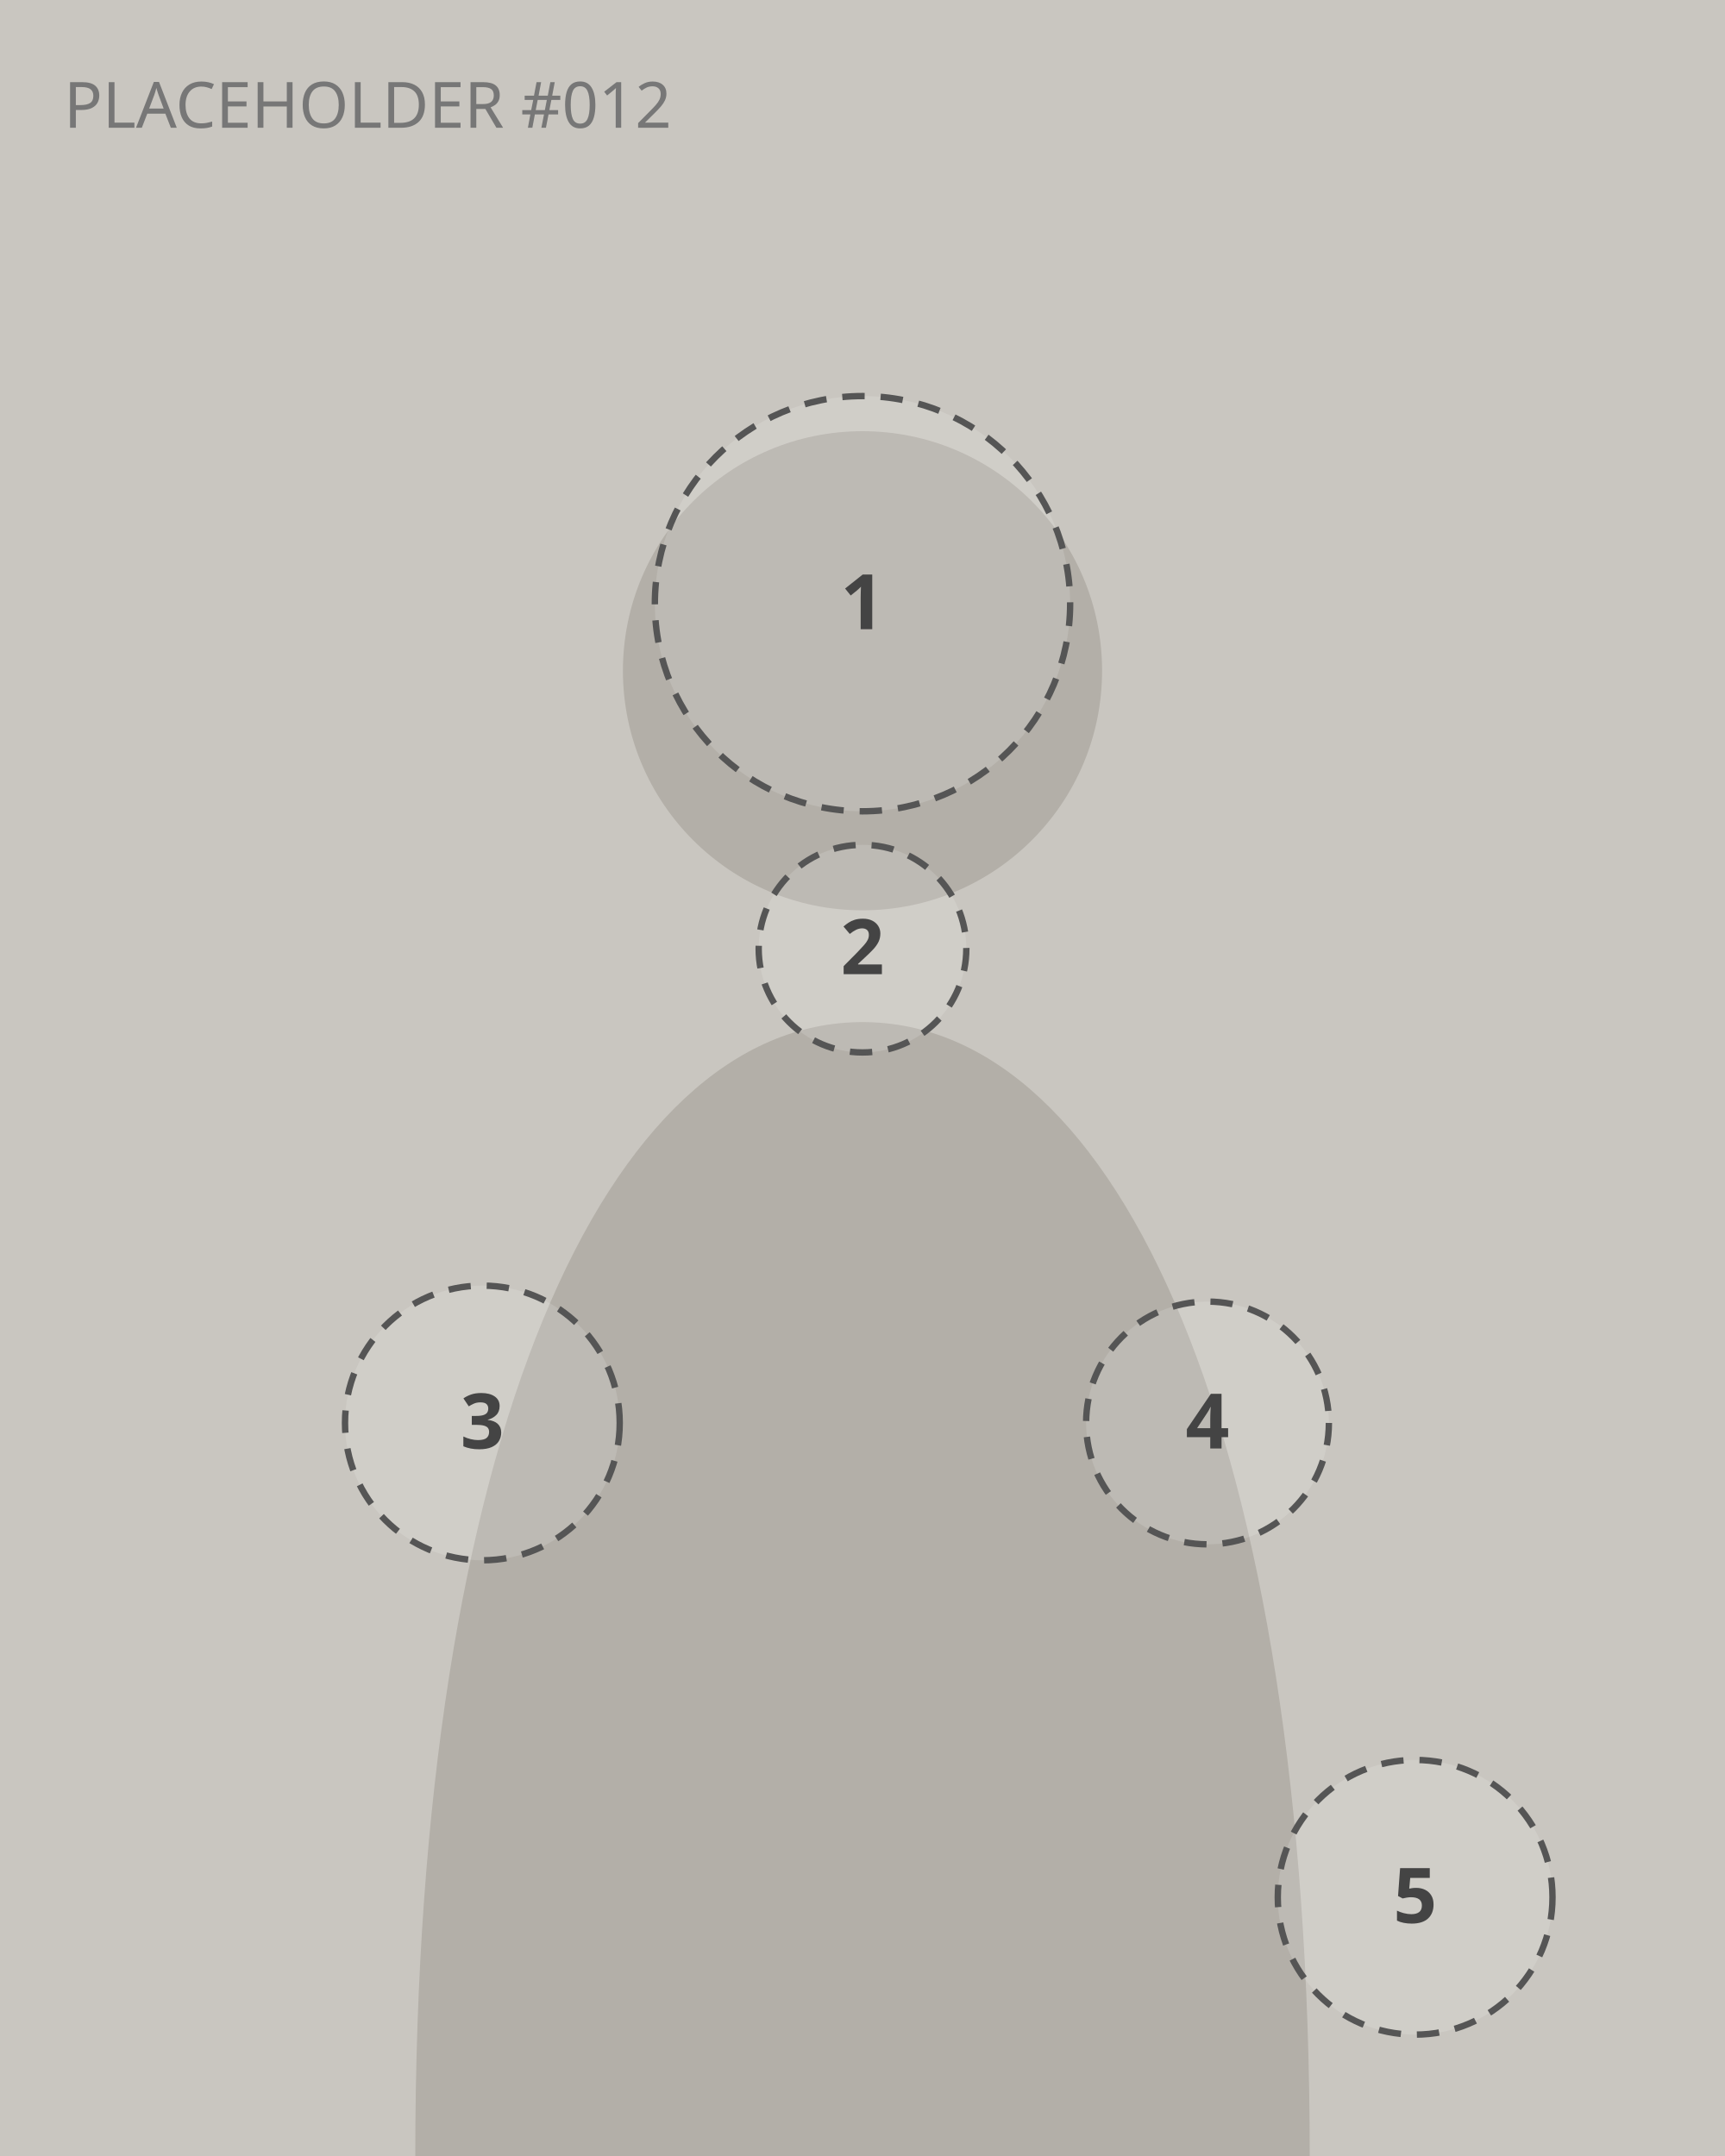
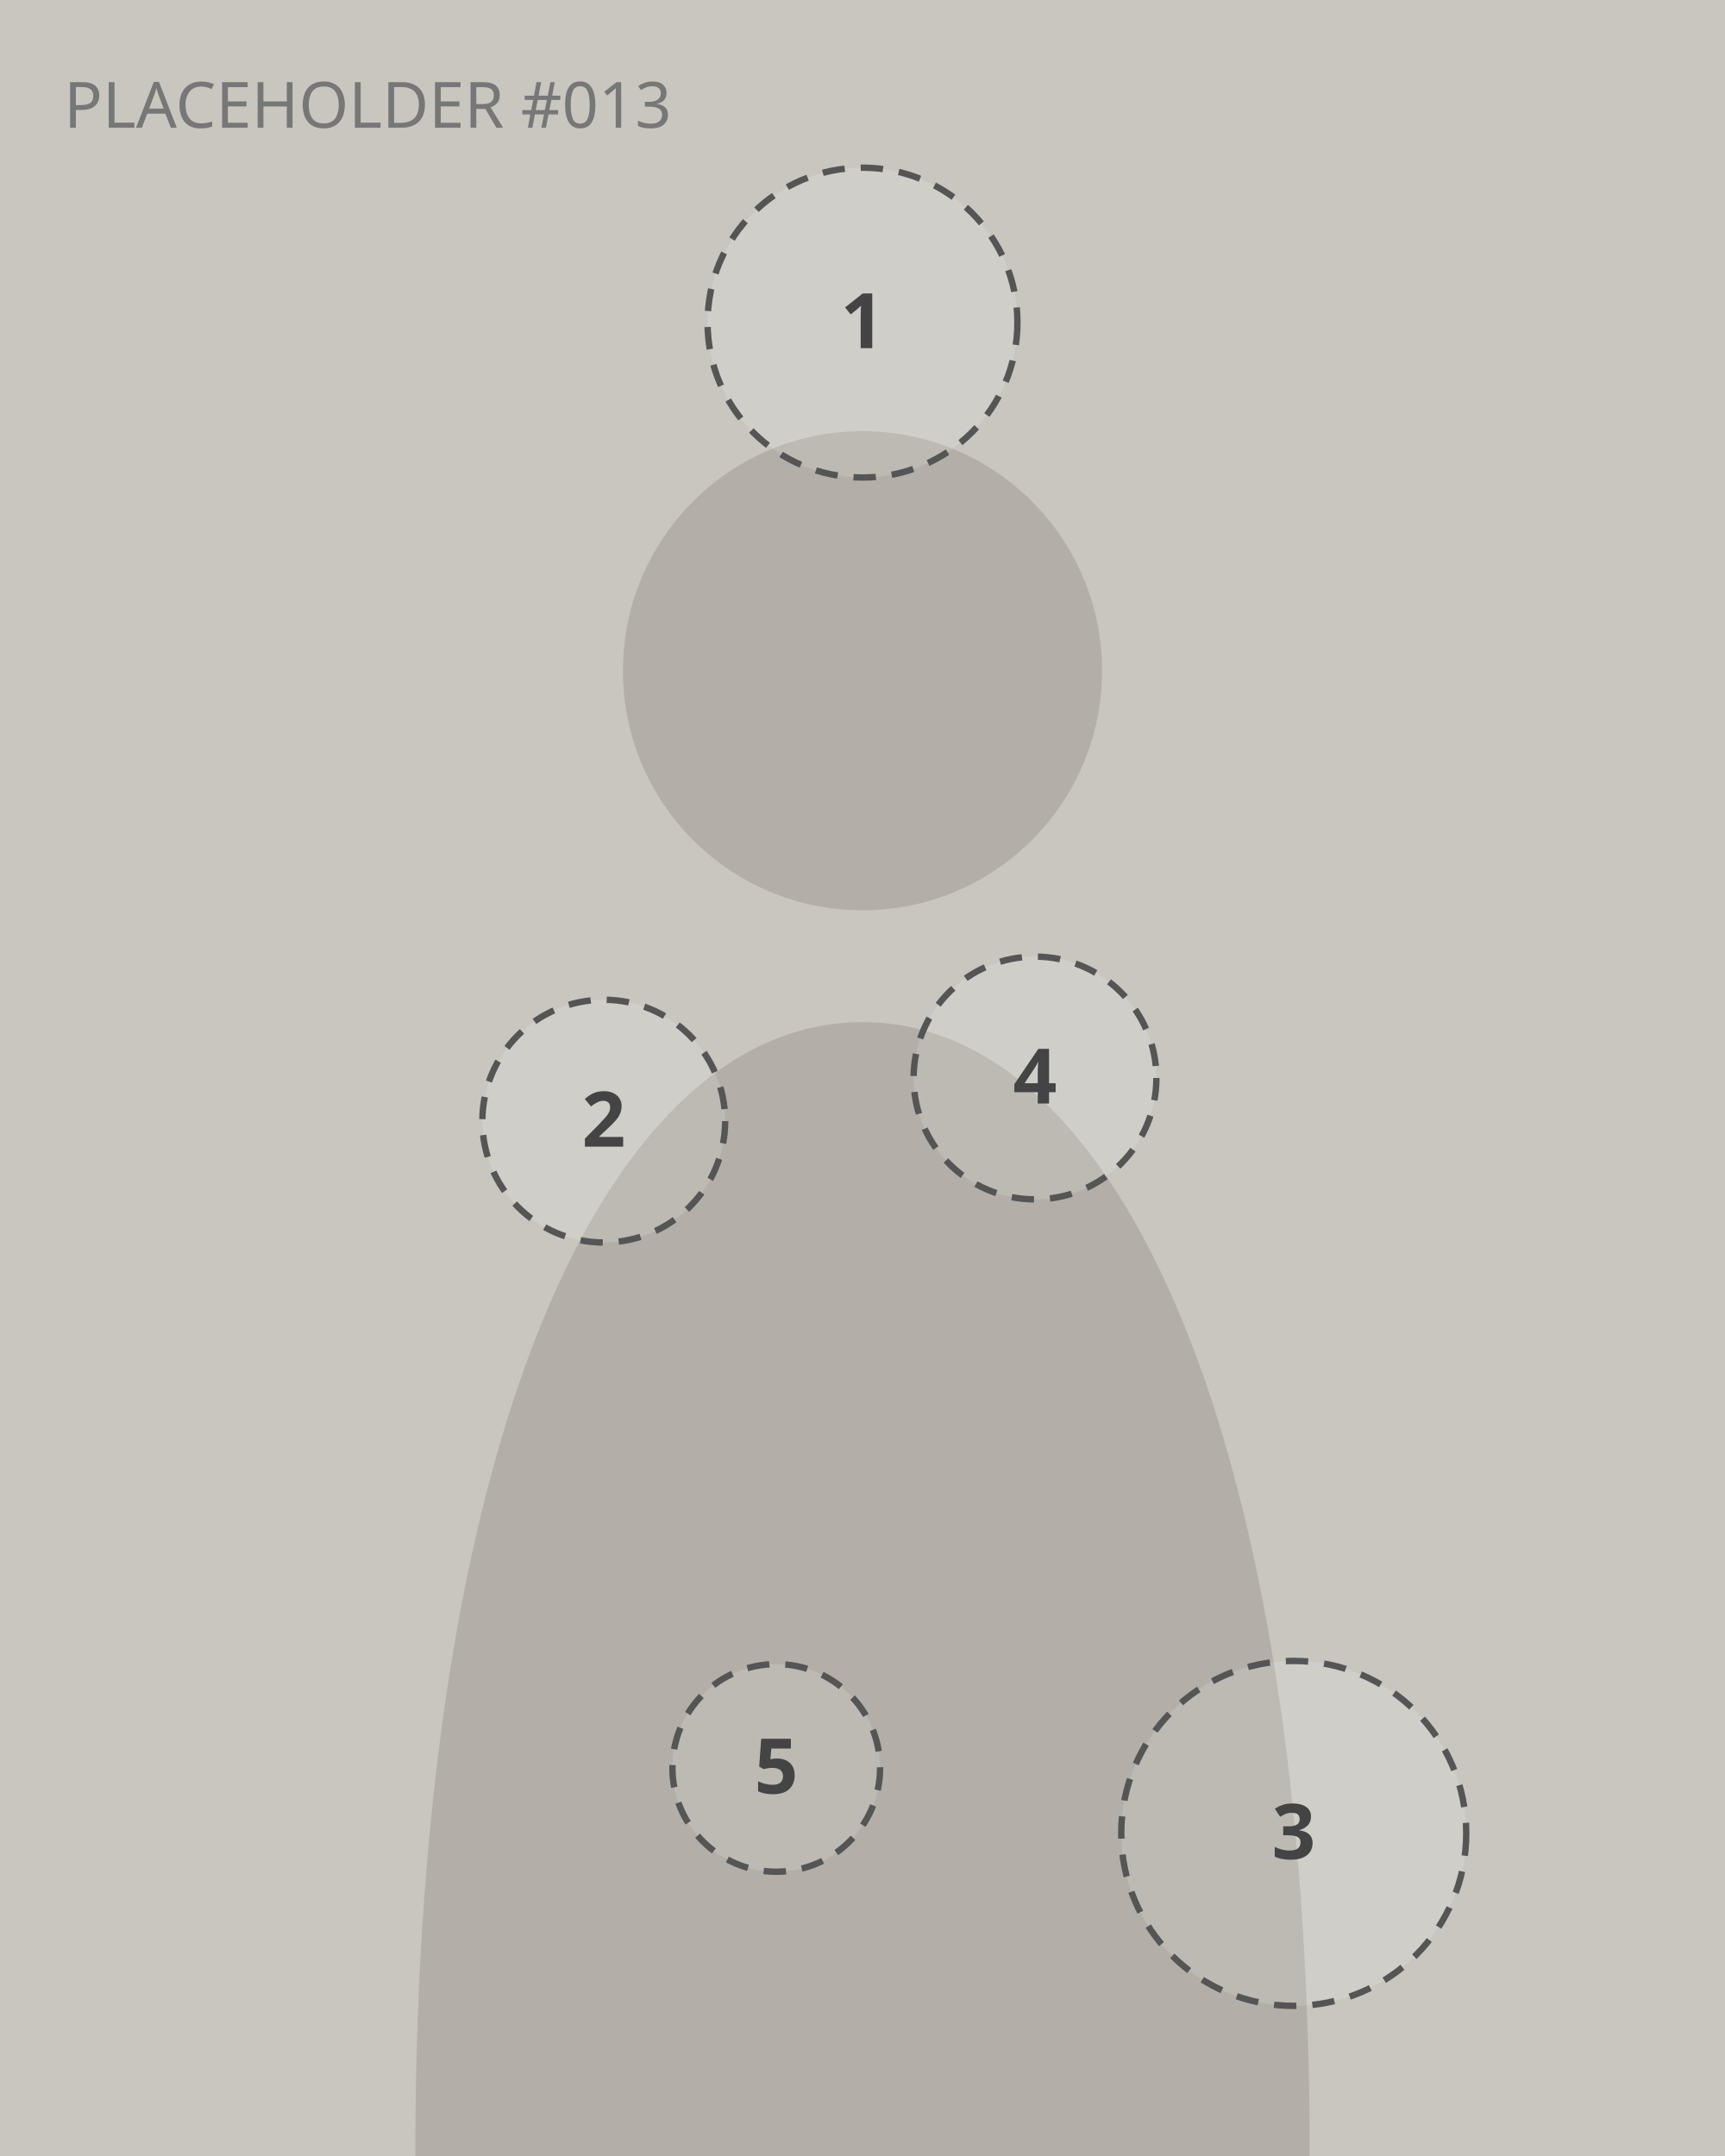
<svg xmlns="http://www.w3.org/2000/svg" viewBox="0 0 1080 1350" width="1080" height="1350">
  <rect width="1080" height="1350" fill="#c9c6c0" />
  <circle cx="540" cy="420" r="150" fill="#b3afa8" />
  <path d="M260 1350 C260 900 380 640 540 640 C700 640 820 900 820 1350 Z" fill="#b3afa8" />
-   <text x="40" y="80" font-size="40" fill="#777" font-family="sans-serif">PLACEHOLDER #012</text>
-   <circle cx="540" cy="378" r="130" fill="#ffffff22" stroke="#555" stroke-width="4" stroke-dasharray="14 10" />
-   <text x="540" y="394" font-size="48" text-anchor="middle" fill="#444" font-family="sans-serif" font-weight="700">1</text>
-   <circle cx="540" cy="594" r="65" fill="#ffffff22" stroke="#555" stroke-width="4" stroke-dasharray="14 10" />
-   <text x="540" y="610" font-size="48" text-anchor="middle" fill="#444" font-family="sans-serif" font-weight="700">2</text>
-   <circle cx="302" cy="891" r="86" fill="#ffffff22" stroke="#555" stroke-width="4" stroke-dasharray="14 10" />
-   <text x="302" y="907" font-size="48" text-anchor="middle" fill="#444" font-family="sans-serif" font-weight="700">3</text>
-   <circle cx="756" cy="891" r="76" fill="#ffffff22" stroke="#555" stroke-width="4" stroke-dasharray="14 10" />
-   <text x="756" y="907" font-size="48" text-anchor="middle" fill="#444" font-family="sans-serif" font-weight="700">4</text>
-   <circle cx="886" cy="1188" r="86" fill="#ffffff22" stroke="#555" stroke-width="4" stroke-dasharray="14 10" />
-   <text x="886" y="1204" font-size="48" text-anchor="middle" fill="#444" font-family="sans-serif" font-weight="700">5</text>
+   <text x="40" y="80" font-size="40" fill="#777" font-family="sans-serif">PLACEHOLDER #013</text>
+   <circle cx="540" cy="202" r="97" fill="#ffffff22" stroke="#555" stroke-width="4" stroke-dasharray="14 10" />
+   <text x="540" y="218" font-size="48" text-anchor="middle" fill="#444" font-family="sans-serif" font-weight="700">1</text>
+   <circle cx="378" cy="702" r="76" fill="#ffffff22" stroke="#555" stroke-width="4" stroke-dasharray="14 10" />
+   <text x="378" y="718" font-size="48" text-anchor="middle" fill="#444" font-family="sans-serif" font-weight="700">2</text>
+   <circle cx="810" cy="1148" r="108" fill="#ffffff22" stroke="#555" stroke-width="4" stroke-dasharray="14 10" />
+   <text x="810" y="1164" font-size="48" text-anchor="middle" fill="#444" font-family="sans-serif" font-weight="700">3</text>
+   <circle cx="648" cy="675" r="76" fill="#ffffff22" stroke="#555" stroke-width="4" stroke-dasharray="14 10" />
+   <text x="648" y="691" font-size="48" text-anchor="middle" fill="#444" font-family="sans-serif" font-weight="700">4</text>
+   <circle cx="486" cy="1107" r="65" fill="#ffffff22" stroke="#555" stroke-width="4" stroke-dasharray="14 10" />
+   <text x="486" y="1123" font-size="48" text-anchor="middle" fill="#444" font-family="sans-serif" font-weight="700">5</text>
</svg>
